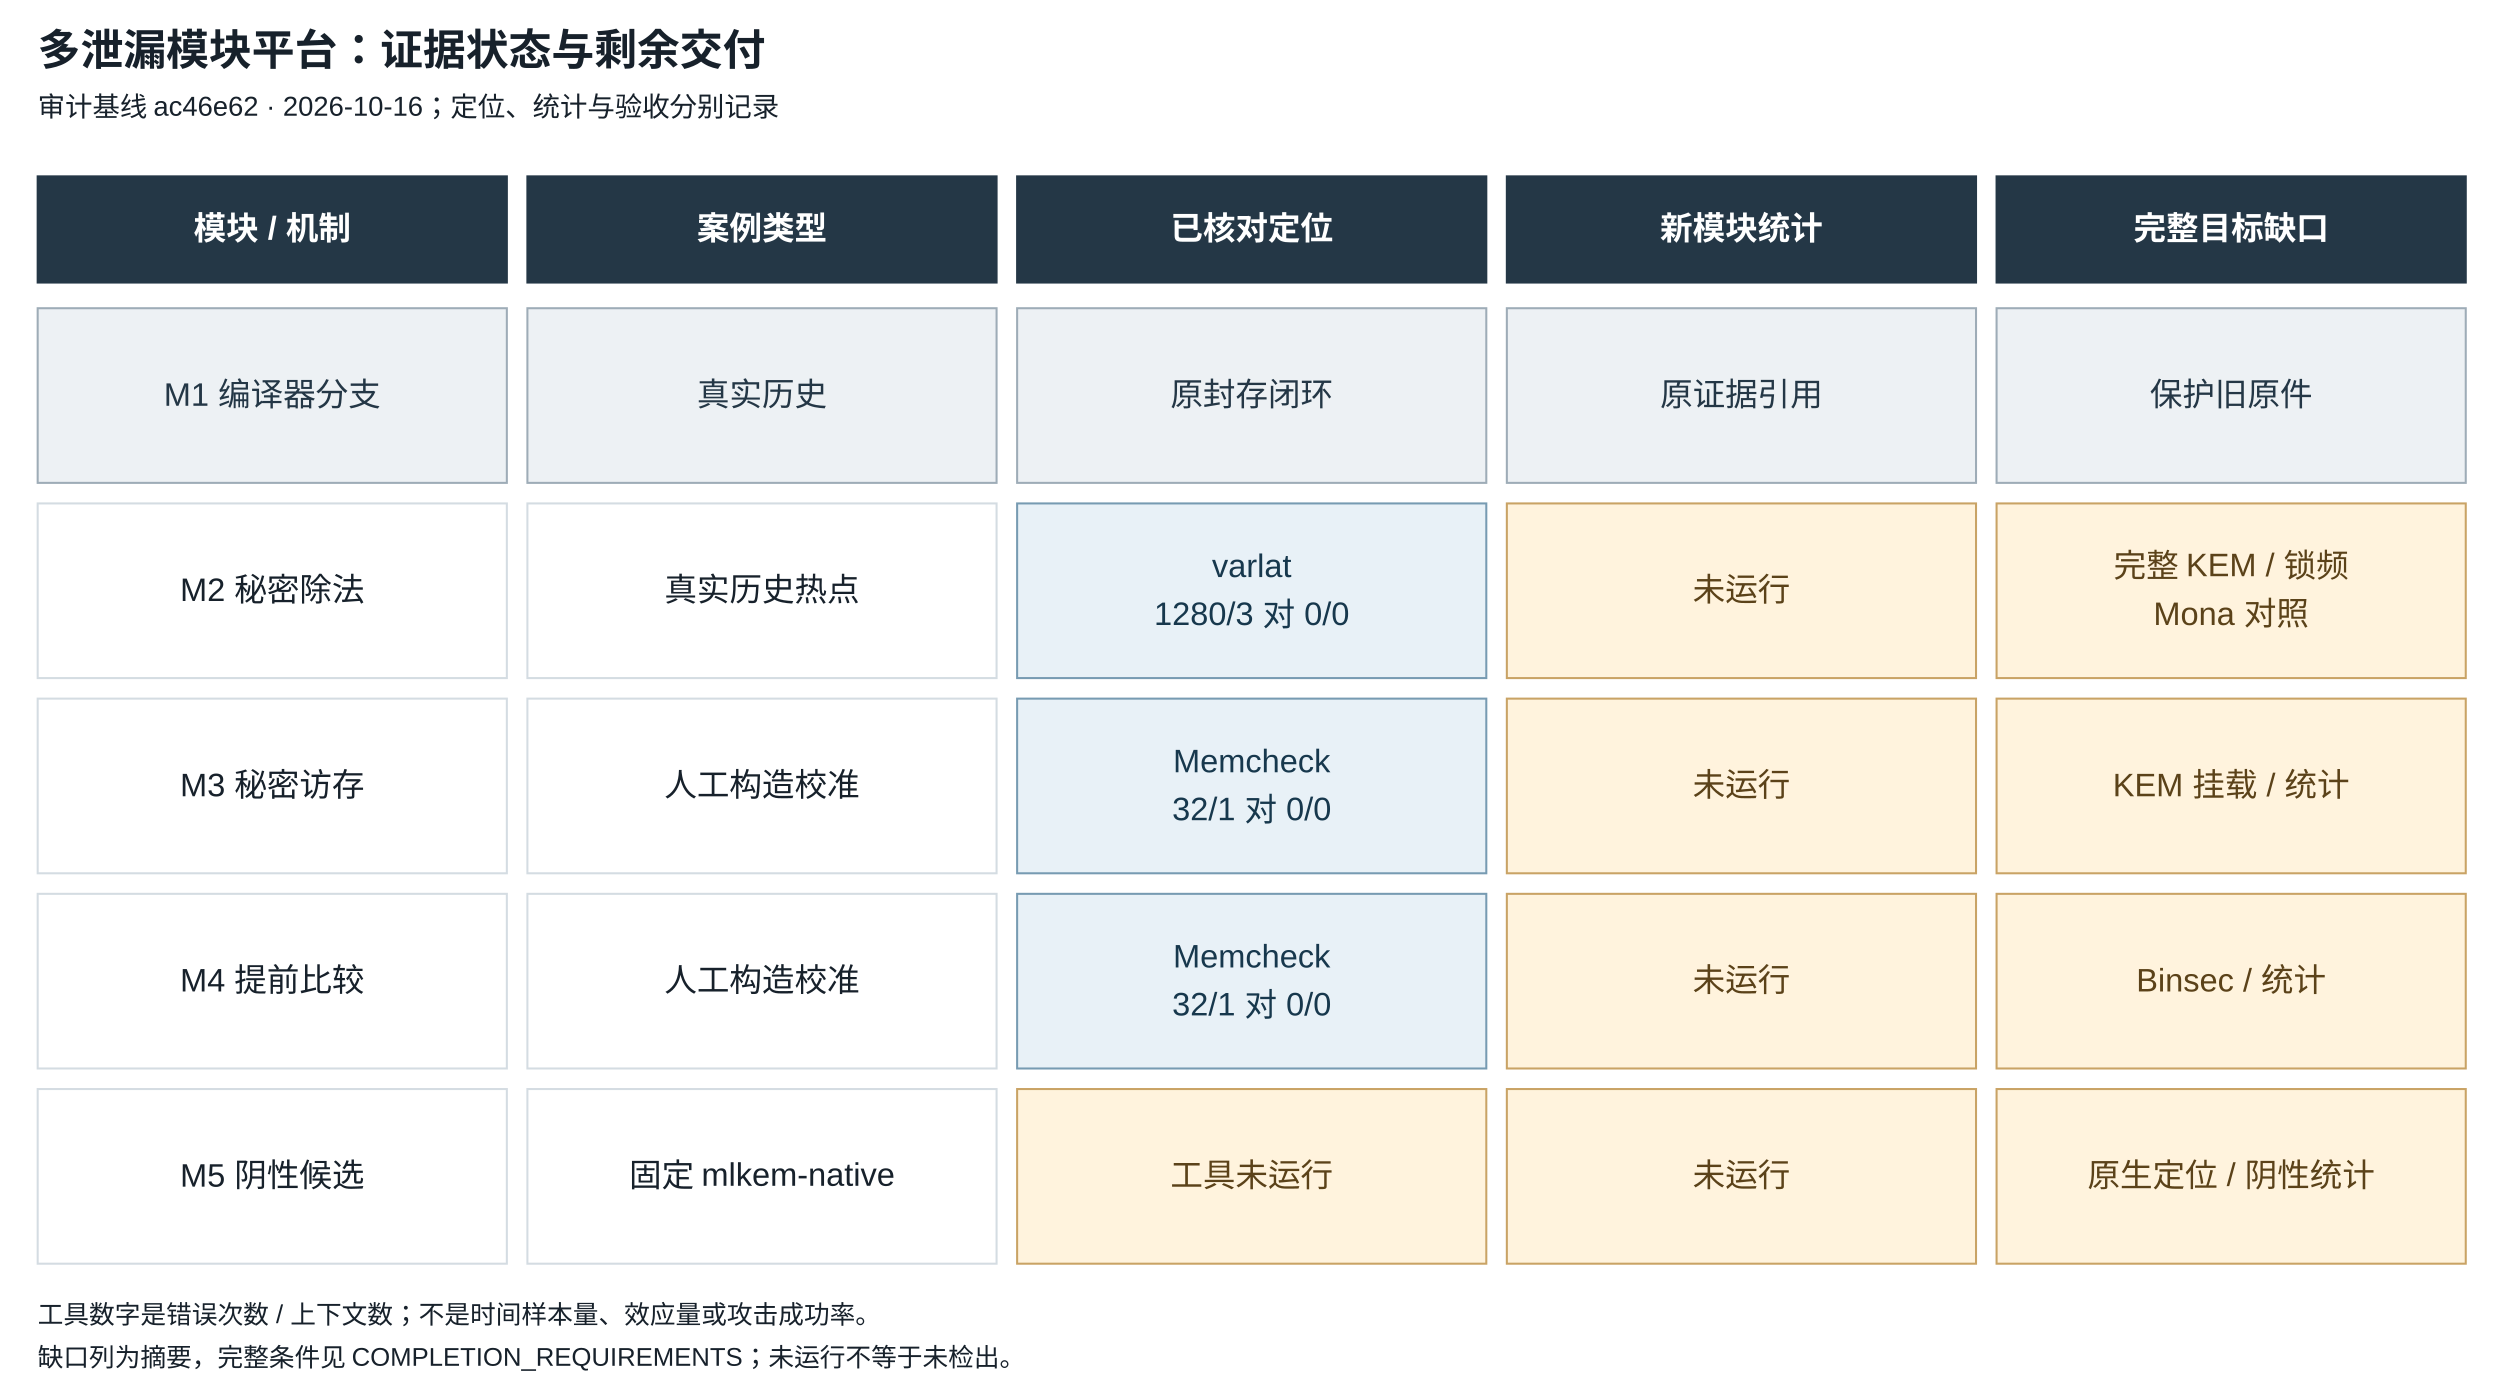
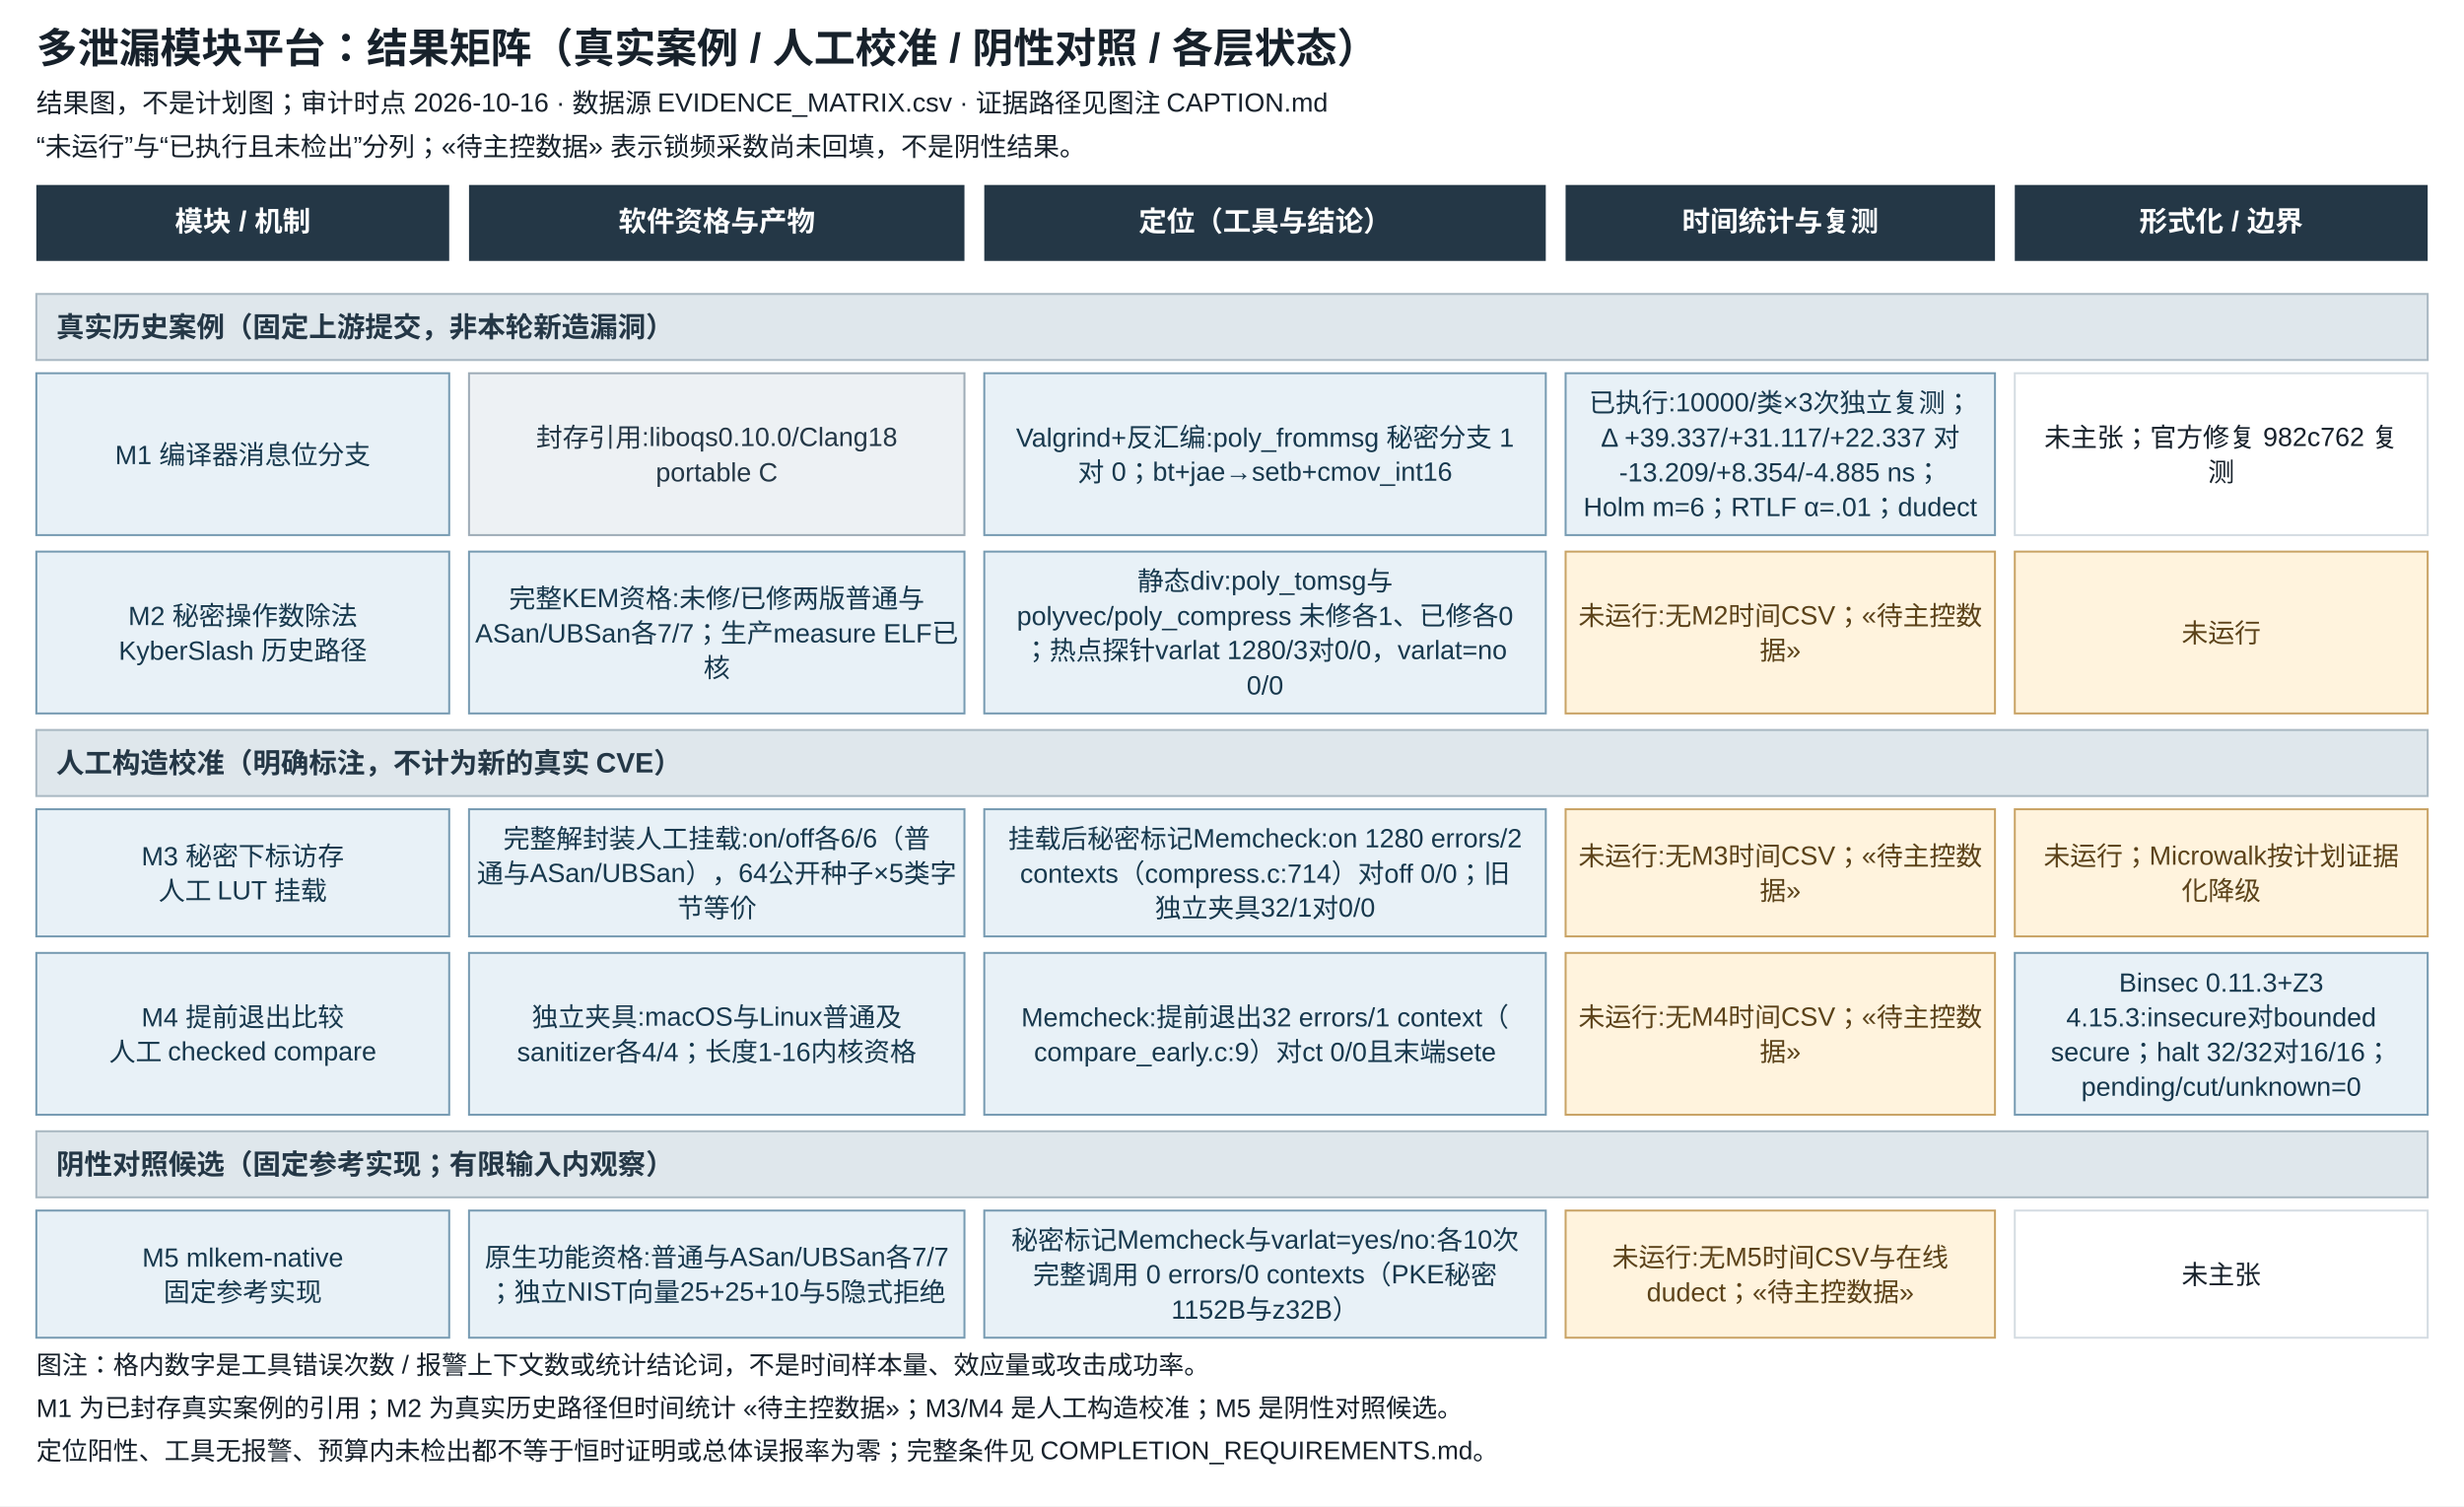
- <svg xmlns="http://www.w3.org/2000/svg" width="1460" height="810" viewBox="0 0 1460 810">
+ <svg xmlns="http://www.w3.org/2000/svg" width="1492" height="912" viewBox="0 0 1492 912">
  <rect width="100%" height="100%" fill="#ffffff" />
  <g font-family="Arial, PingFang SC, sans-serif" fill="#17212b">
-     <text x="22" y="38" font-size="25" font-weight="600">多泄漏模块平台：证据状态与剩余交付</text>
-     <text x="22" y="68" font-size="16">审计基线 ac46e62 · 2026-10-16；定位、统计与验收分别记录</text>
-     <rect x="22" y="103" width="274" height="62" fill="#243746" stroke="#243746" stroke-width="1.2" />
-     <text x="159.0" y="140.0" text-anchor="middle" fill="#ffffff" font-size="19" font-weight="600">模块 / 机制</text>
-     <rect x="308" y="103" width="274" height="62" fill="#243746" stroke="#243746" stroke-width="1.2" />
-     <text x="445.0" y="140.0" text-anchor="middle" fill="#ffffff" font-size="19" font-weight="600">案例类型</text>
-     <rect x="594" y="103" width="274" height="62" fill="#243746" stroke="#243746" stroke-width="1.2" />
-     <text x="731.0" y="140.0" text-anchor="middle" fill="#ffffff" font-size="19" font-weight="600">已核对定位</text>
-     <rect x="880" y="103" width="274" height="62" fill="#243746" stroke="#243746" stroke-width="1.2" />
-     <text x="1017.0" y="140.0" text-anchor="middle" fill="#ffffff" font-size="19" font-weight="600">新模块统计</text>
-     <rect x="1166" y="103" width="274" height="62" fill="#243746" stroke="#243746" stroke-width="1.2" />
-     <text x="1303.0" y="140.0" text-anchor="middle" fill="#ffffff" font-size="19" font-weight="600">完整目标缺口</text>
-     <rect x="22" y="180" width="274" height="102" fill="#edf1f4" stroke="#9eacb7" stroke-width="1.2" />
-     <text x="159.0" y="237.0" text-anchor="middle" fill="#243746" font-size="19" font-weight="400">M1 编译器分支</text>
-     <rect x="308" y="180" width="274" height="102" fill="#edf1f4" stroke="#9eacb7" stroke-width="1.2" />
-     <text x="445.0" y="237.0" text-anchor="middle" fill="#243746" font-size="19" font-weight="400">真实历史</text>
-     <rect x="594" y="180" width="274" height="102" fill="#edf1f4" stroke="#9eacb7" stroke-width="1.2" />
-     <text x="731.0" y="237.0" text-anchor="middle" fill="#243746" font-size="19" font-weight="400">原封存闭环</text>
-     <rect x="880" y="180" width="274" height="102" fill="#edf1f4" stroke="#9eacb7" stroke-width="1.2" />
-     <text x="1017.0" y="237.0" text-anchor="middle" fill="#243746" font-size="19" font-weight="400">原证据引用</text>
-     <rect x="1166" y="180" width="274" height="102" fill="#edf1f4" stroke="#9eacb7" stroke-width="1.2" />
-     <text x="1303.0" y="237.0" text-anchor="middle" fill="#243746" font-size="19" font-weight="400">保护旧原件</text>
-     <rect x="22" y="294" width="274" height="102" fill="#ffffff" stroke="#d4dce2" stroke-width="1.2" />
-     <text x="159.0" y="351.0" text-anchor="middle" fill="#17212b" font-size="19" font-weight="400">M2 秘密除法</text>
-     <rect x="308" y="294" width="274" height="102" fill="#ffffff" stroke="#d4dce2" stroke-width="1.2" />
-     <text x="445.0" y="351.0" text-anchor="middle" fill="#17212b" font-size="19" font-weight="400">真实历史热点</text>
-     <rect x="594" y="294" width="274" height="102" fill="#e8f1f7" stroke="#779bb2" stroke-width="1.2" />
-     <text x="731.0" y="337.0" text-anchor="middle" fill="#17384d" font-size="19" font-weight="400">varlat</text>
-     <text x="731.0" y="365.0" text-anchor="middle" fill="#17384d" font-size="19" font-weight="400">1280/3 对 0/0</text>
-     <rect x="880" y="294" width="274" height="102" fill="#fff3dd" stroke="#c9a365" stroke-width="1.2" />
-     <text x="1017.0" y="351.0" text-anchor="middle" fill="#5b4219" font-size="19" font-weight="400">未运行</text>
-     <rect x="1166" y="294" width="274" height="102" fill="#fff3dd" stroke="#c9a365" stroke-width="1.2" />
-     <text x="1303.0" y="337.0" text-anchor="middle" fill="#5b4219" font-size="19" font-weight="400">完整 KEM / 锁频</text>
-     <text x="1303.0" y="365.0" text-anchor="middle" fill="#5b4219" font-size="19" font-weight="400">Mona 对照</text>
-     <rect x="22" y="408" width="274" height="102" fill="#ffffff" stroke="#d4dce2" stroke-width="1.2" />
-     <text x="159.0" y="465.0" text-anchor="middle" fill="#17212b" font-size="19" font-weight="400">M3 秘密访存</text>
-     <rect x="308" y="408" width="274" height="102" fill="#ffffff" stroke="#d4dce2" stroke-width="1.2" />
-     <text x="445.0" y="465.0" text-anchor="middle" fill="#17212b" font-size="19" font-weight="400">人工构造校准</text>
-     <rect x="594" y="408" width="274" height="102" fill="#e8f1f7" stroke="#779bb2" stroke-width="1.2" />
-     <text x="731.0" y="451.0" text-anchor="middle" fill="#17384d" font-size="19" font-weight="400">Memcheck</text>
-     <text x="731.0" y="479.0" text-anchor="middle" fill="#17384d" font-size="19" font-weight="400">32/1 对 0/0</text>
-     <rect x="880" y="408" width="274" height="102" fill="#fff3dd" stroke="#c9a365" stroke-width="1.2" />
-     <text x="1017.0" y="465.0" text-anchor="middle" fill="#5b4219" font-size="19" font-weight="400">未运行</text>
-     <rect x="1166" y="408" width="274" height="102" fill="#fff3dd" stroke="#c9a365" stroke-width="1.2" />
-     <text x="1303.0" y="465.0" text-anchor="middle" fill="#5b4219" font-size="19" font-weight="400">KEM 挂载 / 统计</text>
-     <rect x="22" y="522" width="274" height="102" fill="#ffffff" stroke="#d4dce2" stroke-width="1.2" />
-     <text x="159.0" y="579.0" text-anchor="middle" fill="#17212b" font-size="19" font-weight="400">M4 提前比较</text>
-     <rect x="308" y="522" width="274" height="102" fill="#ffffff" stroke="#d4dce2" stroke-width="1.2" />
-     <text x="445.0" y="579.0" text-anchor="middle" fill="#17212b" font-size="19" font-weight="400">人工构造校准</text>
-     <rect x="594" y="522" width="274" height="102" fill="#e8f1f7" stroke="#779bb2" stroke-width="1.2" />
-     <text x="731.0" y="565.0" text-anchor="middle" fill="#17384d" font-size="19" font-weight="400">Memcheck</text>
-     <text x="731.0" y="593.0" text-anchor="middle" fill="#17384d" font-size="19" font-weight="400">32/1 对 0/0</text>
-     <rect x="880" y="522" width="274" height="102" fill="#fff3dd" stroke="#c9a365" stroke-width="1.2" />
-     <text x="1017.0" y="579.0" text-anchor="middle" fill="#5b4219" font-size="19" font-weight="400">未运行</text>
-     <rect x="1166" y="522" width="274" height="102" fill="#fff3dd" stroke="#c9a365" stroke-width="1.2" />
-     <text x="1303.0" y="579.0" text-anchor="middle" fill="#5b4219" font-size="19" font-weight="400">Binsec / 统计</text>
-     <rect x="22" y="636" width="274" height="102" fill="#ffffff" stroke="#d4dce2" stroke-width="1.2" />
-     <text x="159.0" y="693.0" text-anchor="middle" fill="#17212b" font-size="19" font-weight="400">M5 阴性候选</text>
-     <rect x="308" y="636" width="274" height="102" fill="#ffffff" stroke="#d4dce2" stroke-width="1.2" />
-     <text x="445.0" y="693.0" text-anchor="middle" fill="#17212b" font-size="19" font-weight="400">固定 mlkem-native</text>
-     <rect x="594" y="636" width="274" height="102" fill="#fff3dd" stroke="#c9a365" stroke-width="1.2" />
-     <text x="731.0" y="693.0" text-anchor="middle" fill="#5b4219" font-size="19" font-weight="400">工具未运行</text>
-     <rect x="880" y="636" width="274" height="102" fill="#fff3dd" stroke="#c9a365" stroke-width="1.2" />
-     <text x="1017.0" y="693.0" text-anchor="middle" fill="#5b4219" font-size="19" font-weight="400">未运行</text>
-     <rect x="1166" y="636" width="274" height="102" fill="#fff3dd" stroke="#c9a365" stroke-width="1.2" />
-     <text x="1303.0" y="693.0" text-anchor="middle" fill="#5b4219" font-size="19" font-weight="400">原生定位 / 阴性统计</text>
-     <text x="22" y="773" font-size="15">工具数字是错误次数 / 上下文数；不是时间样本量、效应量或攻击成功率。</text>
-     <text x="22" y="798" font-size="15">缺口列为摘要，完整条件见 COMPLETION_REQUIREMENTS；未运行不等于未检出。</text>
+     <text x="22" y="38" font-size="25" font-weight="600">多泄漏模块平台：结果矩阵（真实案例 / 人工校准 / 阴性对照 / 各层状态）</text>
+     <text x="22" y="68" font-size="16">结果图，不是计划图；审计时点 2026-10-16 · 数据源 EVIDENCE_MATRIX.csv · 证据路径见图注 CAPTION.md</text>
+     <text x="22" y="94" font-size="16">“未运行”与“已执行且未检出”分列；«待主控数据» 表示锁频采数尚未回填，不是阴性结果。</text>
+     <rect x="22" y="112" width="250" height="46" fill="#243746" />
+     <text x="147.0" y="140" text-anchor="middle" fill="#ffffff" font-size="17" font-weight="600">模块 / 机制</text>
+     <rect x="284" y="112" width="300" height="46" fill="#243746" />
+     <text x="434.0" y="140" text-anchor="middle" fill="#ffffff" font-size="17" font-weight="600">软件资格与产物</text>
+     <rect x="596" y="112" width="340" height="46" fill="#243746" />
+     <text x="766.0" y="140" text-anchor="middle" fill="#ffffff" font-size="17" font-weight="600">定位（工具与结论）</text>
+     <rect x="948" y="112" width="260" height="46" fill="#243746" />
+     <text x="1078.0" y="140" text-anchor="middle" fill="#ffffff" font-size="17" font-weight="600">时间统计与复测</text>
+     <rect x="1220" y="112" width="250" height="46" fill="#243746" />
+     <text x="1345.0" y="140" text-anchor="middle" fill="#ffffff" font-size="17" font-weight="600">形式化 / 边界</text>
+     <rect x="22" y="178" width="1448" height="40" fill="#dfe7ec" stroke="#a9b8c2" stroke-width="1.2" />
+     <text x="34" y="204" font-size="17" font-weight="600" fill="#243746">真实历史案例（固定上游提交，非本轮新造漏洞）</text>
+     <rect x="22" y="226" width="250" height="98" fill="#e8f1f7" stroke="#779bb2" stroke-width="1.2" />
+     <text x="147.0" y="281.0" text-anchor="middle" fill="#17384d" font-size="16" font-weight="400">M1 编译器消息位分支</text>
+     <rect x="284" y="226" width="300" height="98" fill="#edf1f4" stroke="#9eacb7" stroke-width="1.2" />
+     <text x="434.0" y="270.5" text-anchor="middle" fill="#243746" font-size="16" font-weight="400">封存引用:liboqs0.10.0/Clang18</text>
+     <text x="434.0" y="291.5" text-anchor="middle" fill="#243746" font-size="16" font-weight="400">portable C</text>
+     <rect x="596" y="226" width="340" height="98" fill="#e8f1f7" stroke="#779bb2" stroke-width="1.2" />
+     <text x="766.0" y="270.5" text-anchor="middle" fill="#17384d" font-size="16" font-weight="400">Valgrind+反汇编:poly_frommsg 秘密分支 1</text>
+     <text x="766.0" y="291.5" text-anchor="middle" fill="#17384d" font-size="16" font-weight="400">对 0；bt+jae→setb+cmov_int16</text>
+     <rect x="948" y="226" width="260" height="98" fill="#e8f1f7" stroke="#779bb2" stroke-width="1.2" />
+     <text x="1078.0" y="249.5" text-anchor="middle" fill="#17384d" font-size="16" font-weight="400">已执行:10000/类×3次独立复测；</text>
+     <text x="1078.0" y="270.5" text-anchor="middle" fill="#17384d" font-size="16" font-weight="400">Δ +39.337/+31.117/+22.337 对</text>
+     <text x="1078.0" y="291.5" text-anchor="middle" fill="#17384d" font-size="16" font-weight="400">-13.209/+8.354/-4.885 ns；</text>
+     <text x="1078.0" y="312.5" text-anchor="middle" fill="#17384d" font-size="16" font-weight="400">Holm m=6；RTLF α=.01；dudect</text>
+     <rect x="1220" y="226" width="250" height="98" fill="#ffffff" stroke="#d4dce2" stroke-width="1.2" />
+     <text x="1345.0" y="270.5" text-anchor="middle" fill="#17212b" font-size="16" font-weight="400">未主张；官方修复 982c762 复</text>
+     <text x="1345.0" y="291.5" text-anchor="middle" fill="#17212b" font-size="16" font-weight="400">测</text>
+     <rect x="22" y="334" width="250" height="98" fill="#e8f1f7" stroke="#779bb2" stroke-width="1.2" />
+     <text x="147.0" y="378.5" text-anchor="middle" fill="#17384d" font-size="16" font-weight="400">M2 秘密操作数除法</text>
+     <text x="147.0" y="399.5" text-anchor="middle" fill="#17384d" font-size="16" font-weight="400">KyberSlash 历史路径</text>
+     <rect x="284" y="334" width="300" height="98" fill="#e8f1f7" stroke="#779bb2" stroke-width="1.2" />
+     <text x="434.0" y="368.0" text-anchor="middle" fill="#17384d" font-size="16" font-weight="400">完整KEM资格:未修/已修两版普通与</text>
+     <text x="434.0" y="389.0" text-anchor="middle" fill="#17384d" font-size="16" font-weight="400">ASan/UBSan各7/7；生产measure ELF已</text>
+     <text x="434.0" y="410.0" text-anchor="middle" fill="#17384d" font-size="16" font-weight="400">核</text>
+     <rect x="596" y="334" width="340" height="98" fill="#e8f1f7" stroke="#779bb2" stroke-width="1.2" />
+     <text x="766.0" y="357.5" text-anchor="middle" fill="#17384d" font-size="16" font-weight="400">静态div:poly_tomsg与</text>
+     <text x="766.0" y="378.5" text-anchor="middle" fill="#17384d" font-size="16" font-weight="400">polyvec/poly_compress 未修各1、已修各0</text>
+     <text x="766.0" y="399.5" text-anchor="middle" fill="#17384d" font-size="16" font-weight="400">；热点探针varlat 1280/3对0/0，varlat=no</text>
+     <text x="766.0" y="420.5" text-anchor="middle" fill="#17384d" font-size="16" font-weight="400">0/0</text>
+     <rect x="948" y="334" width="260" height="98" fill="#fff3dd" stroke="#c9a365" stroke-width="1.2" />
+     <text x="1078.0" y="378.5" text-anchor="middle" fill="#5b4219" font-size="16" font-weight="400">未运行:无M2时间CSV；«待主控数</text>
+     <text x="1078.0" y="399.5" text-anchor="middle" fill="#5b4219" font-size="16" font-weight="400">据»</text>
+     <rect x="1220" y="334" width="250" height="98" fill="#fff3dd" stroke="#c9a365" stroke-width="1.2" />
+     <text x="1345.0" y="389.0" text-anchor="middle" fill="#5b4219" font-size="16" font-weight="400">未运行</text>
+     <rect x="22" y="442" width="1448" height="40" fill="#dfe7ec" stroke="#a9b8c2" stroke-width="1.2" />
+     <text x="34" y="468" font-size="17" font-weight="600" fill="#243746">人工构造校准（明确标注，不计为新的真实 CVE）</text>
+     <rect x="22" y="490" width="250" height="77" fill="#e8f1f7" stroke="#779bb2" stroke-width="1.2" />
+     <text x="147.0" y="524.0" text-anchor="middle" fill="#17384d" font-size="16" font-weight="400">M3 秘密下标访存</text>
+     <text x="147.0" y="545.0" text-anchor="middle" fill="#17384d" font-size="16" font-weight="400">人工 LUT 挂载</text>
+     <rect x="284" y="490" width="300" height="77" fill="#e8f1f7" stroke="#779bb2" stroke-width="1.2" />
+     <text x="434.0" y="513.5" text-anchor="middle" fill="#17384d" font-size="16" font-weight="400">完整解封装人工挂载:on/off各6/6（普</text>
+     <text x="434.0" y="534.5" text-anchor="middle" fill="#17384d" font-size="16" font-weight="400">通与ASan/UBSan），64公开种子×5类字</text>
+     <text x="434.0" y="555.5" text-anchor="middle" fill="#17384d" font-size="16" font-weight="400">节等价</text>
+     <rect x="596" y="490" width="340" height="77" fill="#e8f1f7" stroke="#779bb2" stroke-width="1.2" />
+     <text x="766.0" y="513.5" text-anchor="middle" fill="#17384d" font-size="16" font-weight="400">挂载后秘密标记Memcheck:on 1280 errors/2</text>
+     <text x="766.0" y="534.5" text-anchor="middle" fill="#17384d" font-size="16" font-weight="400">contexts（compress.c:714）对off 0/0；旧</text>
+     <text x="766.0" y="555.5" text-anchor="middle" fill="#17384d" font-size="16" font-weight="400">独立夹具32/1对0/0</text>
+     <rect x="948" y="490" width="260" height="77" fill="#fff3dd" stroke="#c9a365" stroke-width="1.2" />
+     <text x="1078.0" y="524.0" text-anchor="middle" fill="#5b4219" font-size="16" font-weight="400">未运行:无M3时间CSV；«待主控数</text>
+     <text x="1078.0" y="545.0" text-anchor="middle" fill="#5b4219" font-size="16" font-weight="400">据»</text>
+     <rect x="1220" y="490" width="250" height="77" fill="#fff3dd" stroke="#c9a365" stroke-width="1.2" />
+     <text x="1345.0" y="524.0" text-anchor="middle" fill="#5b4219" font-size="16" font-weight="400">未运行；Microwalk按计划证据</text>
+     <text x="1345.0" y="545.0" text-anchor="middle" fill="#5b4219" font-size="16" font-weight="400">化降级</text>
+     <rect x="22" y="577" width="250" height="98" fill="#e8f1f7" stroke="#779bb2" stroke-width="1.2" />
+     <text x="147.0" y="621.5" text-anchor="middle" fill="#17384d" font-size="16" font-weight="400">M4 提前退出比较</text>
+     <text x="147.0" y="642.5" text-anchor="middle" fill="#17384d" font-size="16" font-weight="400">人工 checked compare</text>
+     <rect x="284" y="577" width="300" height="98" fill="#e8f1f7" stroke="#779bb2" stroke-width="1.2" />
+     <text x="434.0" y="621.5" text-anchor="middle" fill="#17384d" font-size="16" font-weight="400">独立夹具:macOS与Linux普通及</text>
+     <text x="434.0" y="642.5" text-anchor="middle" fill="#17384d" font-size="16" font-weight="400">sanitizer各4/4；长度1-16内核资格</text>
+     <rect x="596" y="577" width="340" height="98" fill="#e8f1f7" stroke="#779bb2" stroke-width="1.2" />
+     <text x="766.0" y="621.5" text-anchor="middle" fill="#17384d" font-size="16" font-weight="400">Memcheck:提前退出32 errors/1 context（</text>
+     <text x="766.0" y="642.5" text-anchor="middle" fill="#17384d" font-size="16" font-weight="400">compare_early.c:9）对ct 0/0且末端sete</text>
+     <rect x="948" y="577" width="260" height="98" fill="#fff3dd" stroke="#c9a365" stroke-width="1.2" />
+     <text x="1078.0" y="621.5" text-anchor="middle" fill="#5b4219" font-size="16" font-weight="400">未运行:无M4时间CSV；«待主控数</text>
+     <text x="1078.0" y="642.5" text-anchor="middle" fill="#5b4219" font-size="16" font-weight="400">据»</text>
+     <rect x="1220" y="577" width="250" height="98" fill="#e8f1f7" stroke="#779bb2" stroke-width="1.2" />
+     <text x="1345.0" y="600.5" text-anchor="middle" fill="#17384d" font-size="16" font-weight="400">Binsec 0.11.3+Z3</text>
+     <text x="1345.0" y="621.5" text-anchor="middle" fill="#17384d" font-size="16" font-weight="400">4.15.3:insecure对bounded</text>
+     <text x="1345.0" y="642.5" text-anchor="middle" fill="#17384d" font-size="16" font-weight="400">secure；halt 32/32对16/16；</text>
+     <text x="1345.0" y="663.5" text-anchor="middle" fill="#17384d" font-size="16" font-weight="400">pending/cut/unknown=0</text>
+     <rect x="22" y="685" width="1448" height="40" fill="#dfe7ec" stroke="#a9b8c2" stroke-width="1.2" />
+     <text x="34" y="711" font-size="17" font-weight="600" fill="#243746">阴性对照候选（固定参考实现；有限输入内观察）</text>
+     <rect x="22" y="733" width="250" height="77" fill="#e8f1f7" stroke="#779bb2" stroke-width="1.2" />
+     <text x="147.0" y="767.0" text-anchor="middle" fill="#17384d" font-size="16" font-weight="400">M5 mlkem-native</text>
+     <text x="147.0" y="788.0" text-anchor="middle" fill="#17384d" font-size="16" font-weight="400">固定参考实现</text>
+     <rect x="284" y="733" width="300" height="77" fill="#e8f1f7" stroke="#779bb2" stroke-width="1.2" />
+     <text x="434.0" y="767.0" text-anchor="middle" fill="#17384d" font-size="16" font-weight="400">原生功能资格:普通与ASan/UBSan各7/7</text>
+     <text x="434.0" y="788.0" text-anchor="middle" fill="#17384d" font-size="16" font-weight="400">；独立NIST向量25+25+10与5隐式拒绝</text>
+     <rect x="596" y="733" width="340" height="77" fill="#e8f1f7" stroke="#779bb2" stroke-width="1.2" />
+     <text x="766.0" y="756.5" text-anchor="middle" fill="#17384d" font-size="16" font-weight="400">秘密标记Memcheck与varlat=yes/no:各10次</text>
+     <text x="766.0" y="777.5" text-anchor="middle" fill="#17384d" font-size="16" font-weight="400">完整调用 0 errors/0 contexts（PKE秘密</text>
+     <text x="766.0" y="798.5" text-anchor="middle" fill="#17384d" font-size="16" font-weight="400">1152B与z32B）</text>
+     <rect x="948" y="733" width="260" height="77" fill="#fff3dd" stroke="#c9a365" stroke-width="1.2" />
+     <text x="1078.0" y="767.0" text-anchor="middle" fill="#5b4219" font-size="16" font-weight="400">未运行:无M5时间CSV与在线</text>
+     <text x="1078.0" y="788.0" text-anchor="middle" fill="#5b4219" font-size="16" font-weight="400">dudect；«待主控数据»</text>
+     <rect x="1220" y="733" width="250" height="77" fill="#ffffff" stroke="#d4dce2" stroke-width="1.2" />
+     <text x="1345.0" y="777.5" text-anchor="middle" fill="#17212b" font-size="16" font-weight="400">未主张</text>
+     <text x="22" y="832" font-size="15.5">图注：格内数字是工具错误次数 / 报警上下文数或统计结论词，不是时间样本量、效应量或攻击成功率。</text>
+     <text x="22" y="858" font-size="15.5">M1 为已封存真实案例的引用；M2 为真实历史路径但时间统计 «待主控数据»；M3/M4 是人工构造校准；M5 是阴性对照候选。</text>
+     <text x="22" y="884" font-size="15.5">定位阳性、工具无报警、预算内未检出都不等于恒时证明或总体误报率为零；完整条件见 COMPLETION_REQUIREMENTS.md。</text>
  </g>
</svg>
